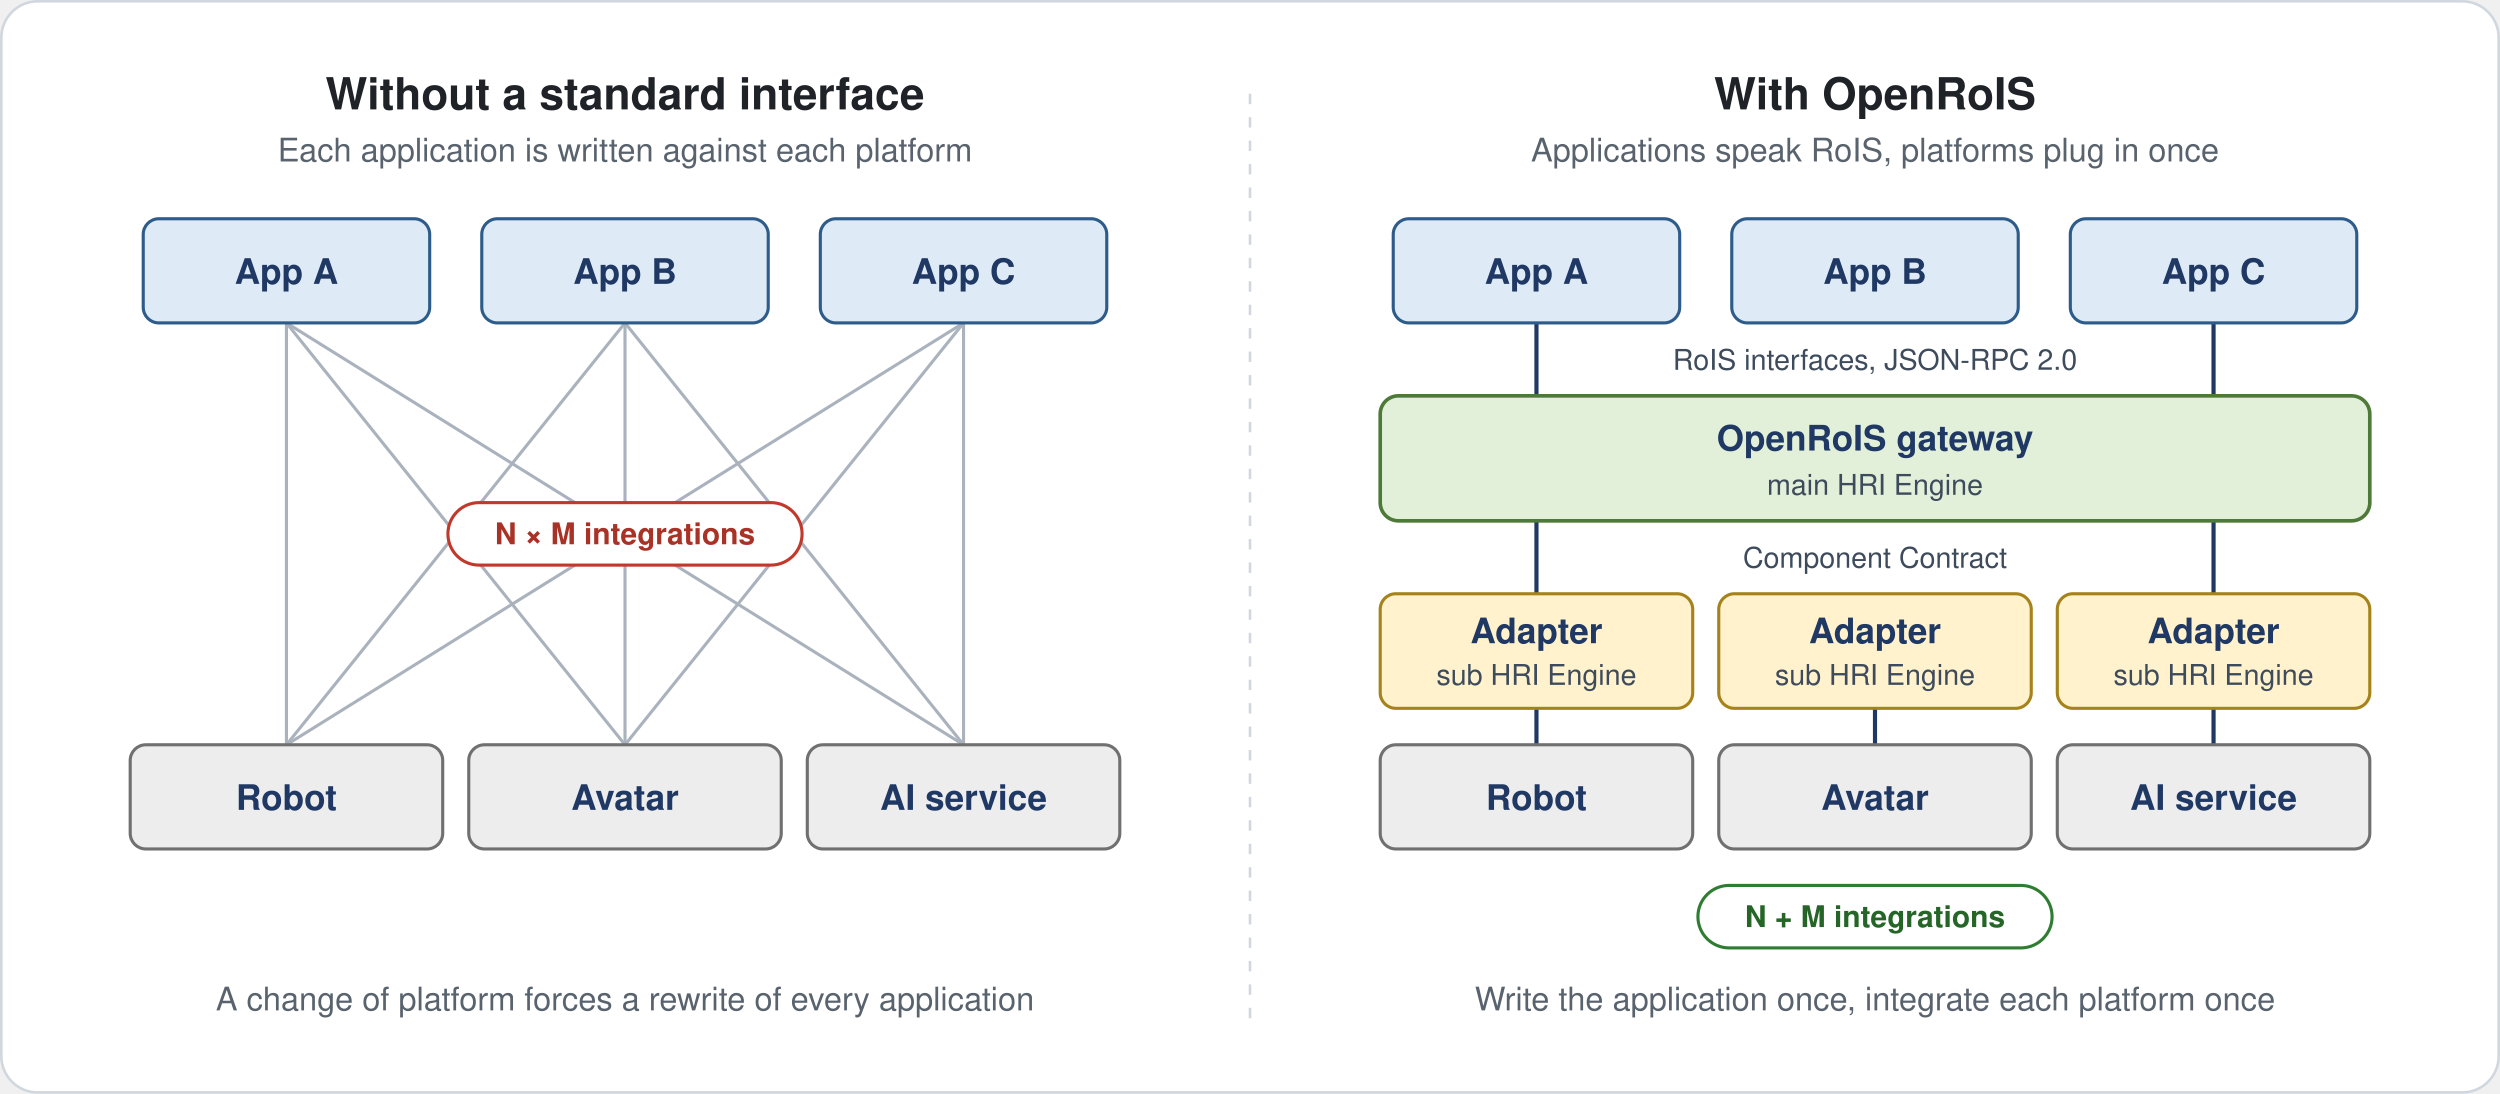
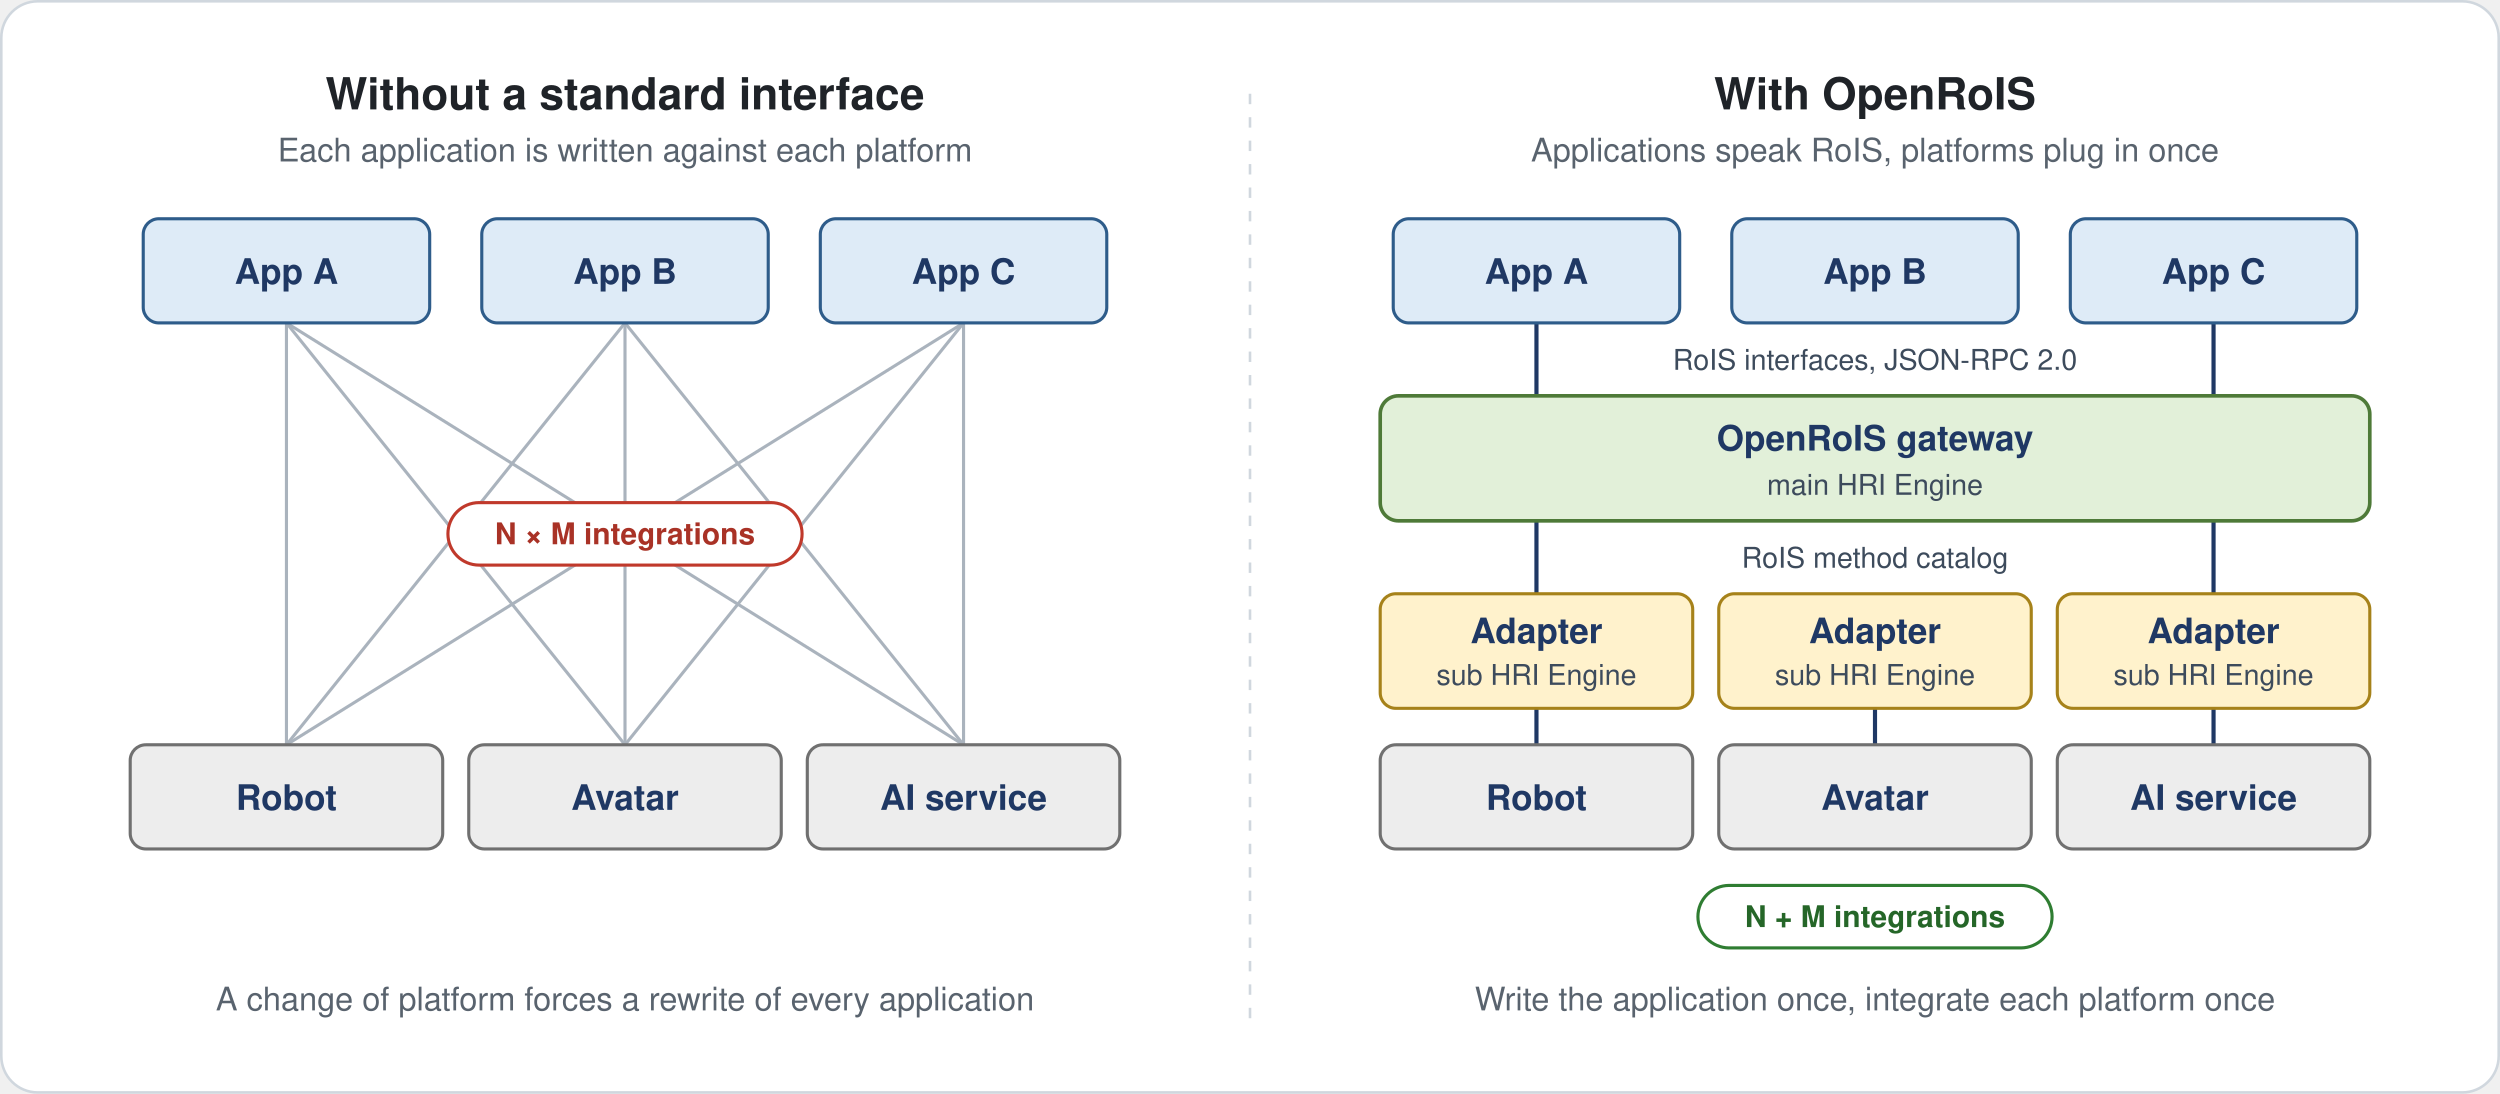
<svg xmlns="http://www.w3.org/2000/svg" viewBox="0 0 960 420" width="960" height="420" role="img" aria-labelledby="title desc">
  <defs>
    <style>
      .card { fill: #ffffff; stroke: #d0d7de; }
      .title { font: 600 17px -apple-system, "Segoe UI", Helvetica, Arial, sans-serif; fill: #1f2328; }
      .sub { font: 400 12.5px -apple-system, "Segoe UI", Helvetica, Arial, sans-serif; fill: #59636e; }
      .lbl { font: 600 13.5px -apple-system, "Segoe UI", Helvetica, Arial, sans-serif; fill: #1f3864; }
      .small { font: 400 11px -apple-system, "Segoe UI", Helvetica, Arial, sans-serif; fill: #3d4b5c; }
      .wire { font: 400 11px -apple-system, "Segoe UI", Helvetica, Arial, sans-serif; fill: #3d4b5c; }
      .pill { font: 600 11.5px -apple-system, "Segoe UI", Helvetica, Arial, sans-serif; fill: #1f3864; }
      .app { fill: #deebf7; stroke: #2e5c8a; stroke-width: 1.2; }
      .core { fill: #e2f0d9; stroke: #4e7a38; stroke-width: 1.4; }
      .adpt { fill: #fff2cc; stroke: #a6821a; stroke-width: 1.2; }
      .host { fill: #ededed; stroke: #707070; stroke-width: 1.2; }
      .tangle { stroke: #aab3bd; stroke-width: 1.2; fill: none; }
      .clean { stroke: #1f3864; stroke-width: 1.6; fill: none; }
      .mask { fill: #ffffff; }
      .bad { fill: #c0392b; }
      .good { fill: #2f7d32; }
    </style>
  </defs>
  <rect class="card" x="0.5" y="0.5" width="959" height="419" rx="14" />
  <text class="title" x="240" y="42" text-anchor="middle">Without a standard interface</text>
  <text class="sub" x="240" y="62" text-anchor="middle">Each application is written against each platform</text>
  <g>
    <line class="tangle" x1="110" y1="124" x2="110" y2="286" />
    <line class="tangle" x1="110" y1="124" x2="240" y2="286" />
    <line class="tangle" x1="110" y1="124" x2="370" y2="286" />
    <line class="tangle" x1="240" y1="124" x2="110" y2="286" />
    <line class="tangle" x1="240" y1="124" x2="240" y2="286" />
    <line class="tangle" x1="240" y1="124" x2="370" y2="286" />
    <line class="tangle" x1="370" y1="124" x2="110" y2="286" />
    <line class="tangle" x1="370" y1="124" x2="240" y2="286" />
    <line class="tangle" x1="370" y1="124" x2="370" y2="286" />
  </g>
  <rect class="app" x="55" y="84" width="110" height="40" rx="6" />
  <text class="lbl" x="110" y="109" text-anchor="middle">App A</text>
  <rect class="app" x="185" y="84" width="110" height="40" rx="6" />
  <text class="lbl" x="240" y="109" text-anchor="middle">App B</text>
  <rect class="app" x="315" y="84" width="110" height="40" rx="6" />
  <text class="lbl" x="370" y="109" text-anchor="middle">App C</text>
  <rect class="mask" x="172" y="193" width="136" height="24" rx="12" />
  <rect x="172" y="193" width="136" height="24" rx="12" fill="none" stroke="#c0392b" stroke-width="1.2" />
  <text class="pill" x="240" y="209" text-anchor="middle" style="fill:#a93226">N × M integrations</text>
  <rect class="host" x="50" y="286" width="120" height="40" rx="6" />
  <text class="lbl" x="110" y="311" text-anchor="middle">Robot</text>
  <rect class="host" x="180" y="286" width="120" height="40" rx="6" />
  <text class="lbl" x="240" y="311" text-anchor="middle">Avatar</text>
  <rect class="host" x="310" y="286" width="120" height="40" rx="6" />
  <text class="lbl" x="370" y="311" text-anchor="middle">AI service</text>
  <text class="sub" x="240" y="388" text-anchor="middle">A change of platform forces a rewrite of every application</text>
  <line x1="480" y1="36" x2="480" y2="392" stroke="#d0d7de" stroke-width="1" stroke-dasharray="4 5" />
  <text class="title" x="720" y="42" text-anchor="middle">With OpenRoIS</text>
  <text class="sub" x="720" y="62" text-anchor="middle">Applications speak RoIS, platforms plug in once</text>
  <g>
    <line class="clean" x1="590" y1="124" x2="590" y2="152" />
    <line class="clean" x1="850" y1="124" x2="850" y2="152" />
    <line class="clean" x1="590" y1="200" x2="590" y2="228" />
    <line class="clean" x1="850" y1="200" x2="850" y2="228" />
    <line class="clean" x1="590" y1="272" x2="590" y2="286" />
    <line class="clean" x1="720" y1="272" x2="720" y2="286" />
    <line class="clean" x1="850" y1="272" x2="850" y2="286" />
  </g>
  <rect class="app" x="535" y="84" width="110" height="40" rx="6" />
  <text class="lbl" x="590" y="109" text-anchor="middle">App A</text>
  <rect class="app" x="665" y="84" width="110" height="40" rx="6" />
  <text class="lbl" x="720" y="109" text-anchor="middle">App B</text>
  <rect class="app" x="795" y="84" width="110" height="40" rx="6" />
  <text class="lbl" x="850" y="109" text-anchor="middle">App C</text>
  <text class="wire" x="720" y="142" text-anchor="middle">RoIS interfaces, JSON-RPC 2.0</text>
  <rect class="core" x="530" y="152" width="380" height="48" rx="7" />
  <text class="lbl" x="720" y="173" text-anchor="middle">OpenRoIS gateway</text>
  <text class="small" x="720" y="190" text-anchor="middle">main HRI Engine</text>
-   <text class="wire" x="720" y="218" text-anchor="middle">Component Contract</text>
+   <text class="wire" x="720" y="218" text-anchor="middle">RoIS method catalog</text>
  <rect class="adpt" x="530" y="228" width="120" height="44" rx="6" />
  <text class="lbl" x="590" y="247" text-anchor="middle">Adapter</text>
  <text class="small" x="590" y="263" text-anchor="middle">sub HRI Engine</text>
  <rect class="adpt" x="660" y="228" width="120" height="44" rx="6" />
  <text class="lbl" x="720" y="247" text-anchor="middle">Adapter</text>
  <text class="small" x="720" y="263" text-anchor="middle">sub HRI Engine</text>
  <rect class="adpt" x="790" y="228" width="120" height="44" rx="6" />
  <text class="lbl" x="850" y="247" text-anchor="middle">Adapter</text>
  <text class="small" x="850" y="263" text-anchor="middle">sub HRI Engine</text>
  <rect class="host" x="530" y="286" width="120" height="40" rx="6" />
  <text class="lbl" x="590" y="311" text-anchor="middle">Robot</text>
  <rect class="host" x="660" y="286" width="120" height="40" rx="6" />
  <text class="lbl" x="720" y="311" text-anchor="middle">Avatar</text>
  <rect class="host" x="790" y="286" width="120" height="40" rx="6" />
  <text class="lbl" x="850" y="311" text-anchor="middle">AI service</text>
  <rect class="mask" x="652" y="340" width="136" height="24" rx="12" />
  <rect x="652" y="340" width="136" height="24" rx="12" fill="none" stroke="#2f7d32" stroke-width="1.2" />
  <text class="pill" x="720" y="356" text-anchor="middle" style="fill:#256628">N + M integrations</text>
  <text class="sub" x="720" y="388" text-anchor="middle">Write the application once, integrate each platform once</text>
</svg>
